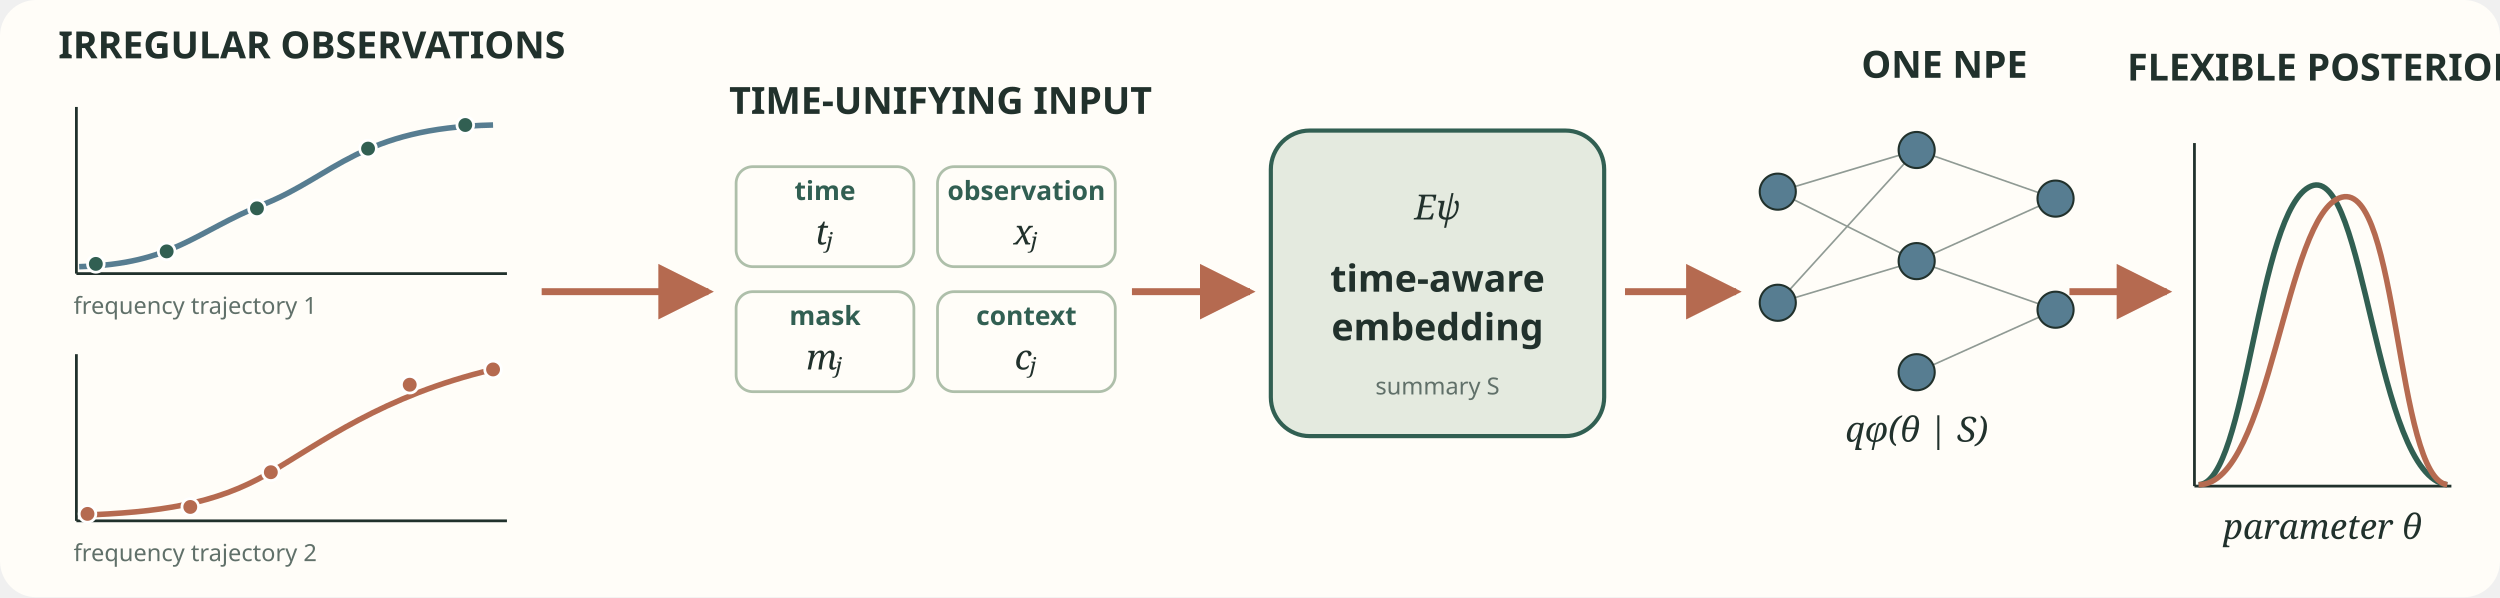
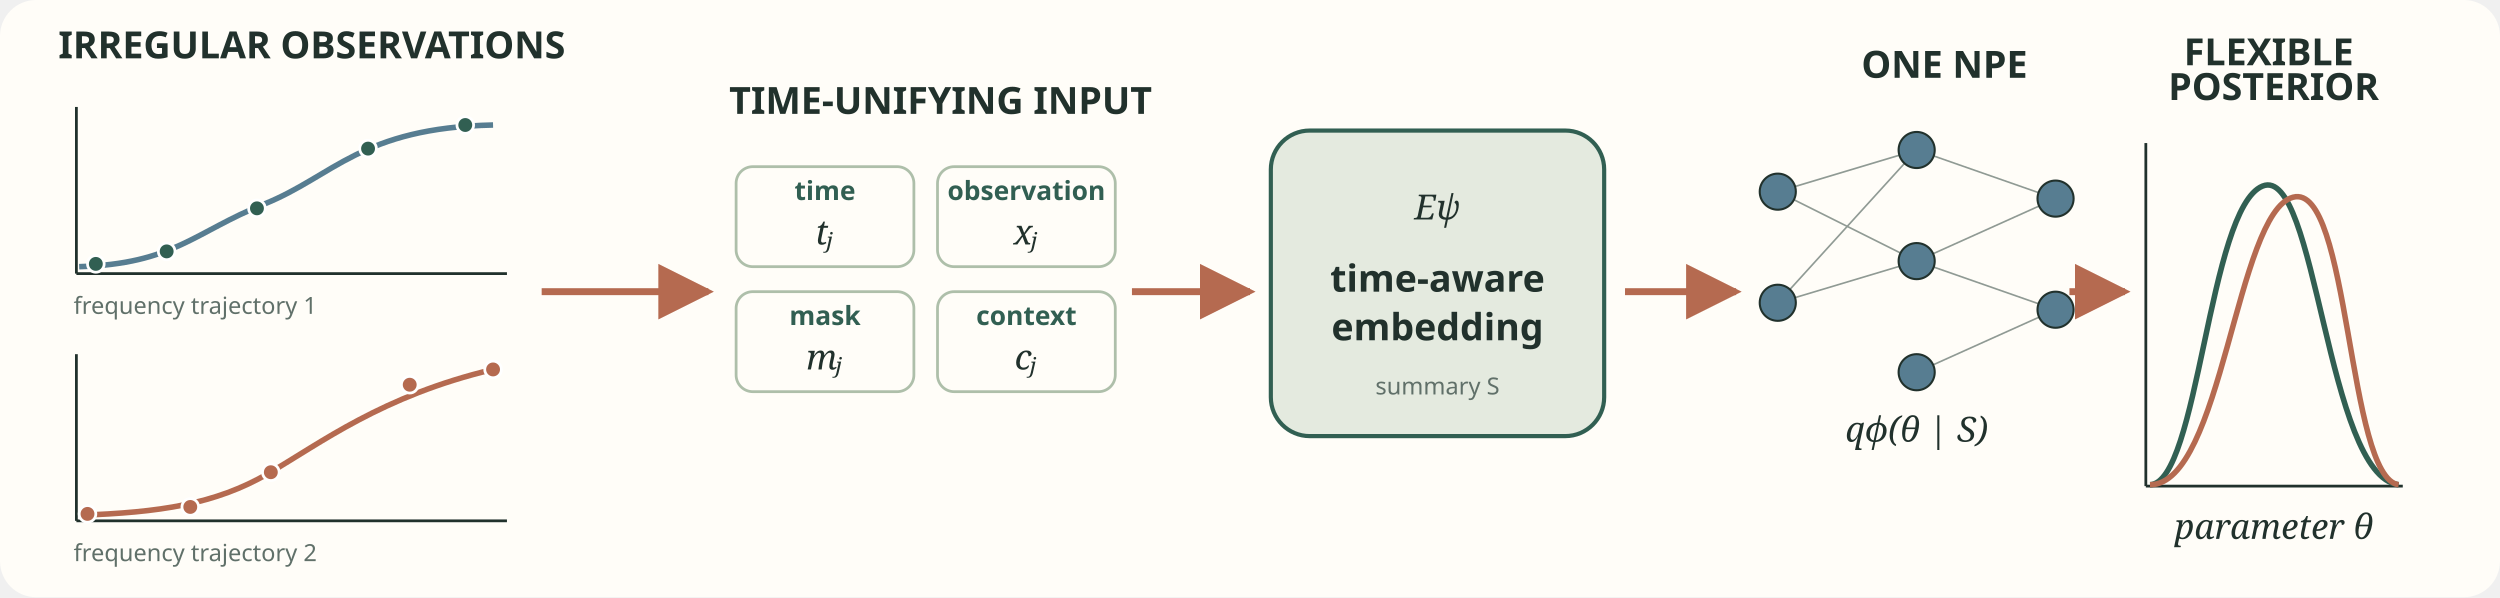
<svg xmlns="http://www.w3.org/2000/svg" width="1800" height="430" viewBox="0 0 1800 430" role="img" aria-labelledby="title desc">
  <defs>
    <style>
      .h{font:700 27px system-ui,sans-serif;fill:#21312c}.s{font:700 19px system-ui,sans-serif;fill:#315f52}.t{font:500 17px system-ui,sans-serif;fill:#607069}.m{font:italic 25px Georgia,serif;fill:#21312c}.axis{stroke:#21312c;stroke-width:2}.grid{stroke:#d8d2c5;stroke-width:1}.arrow{stroke:#b56a50;stroke-width:5;fill:none;marker-end:url(#tip)}.curve1{stroke:#577d91;stroke-width:4;fill:none}.curve2{stroke:#b56a50;stroke-width:4;fill:none}.node{fill:#fffdf8;stroke:#aebfaa;stroke-width:2}.box{fill:#e4eadf;stroke:#315f52;stroke-width:3}.network{stroke:#607069;stroke-width:1.2;opacity:.7}.density1{stroke:#315f52;stroke-width:4;fill:none}.density2{stroke:#b56a50;stroke-width:4;fill:none}
    </style>
    <marker id="tip" viewBox="0 0 10 10" refX="9" refY="5" markerWidth="8" markerHeight="8" orient="auto-start-reverse">
      <path d="M0 0 10 5 0 10z" fill="#b56a50" />
    </marker>
  </defs>
  <rect width="1800" height="430" rx="26" fill="#fffdf8" />
  <text class="h" x="42" y="42">IRREGULAR OBSERVATIONS</text>
  <g transform="translate(45 72)">
    <line class="axis" x1="10" y1="125" x2="320" y2="125" />
    <line class="axis" x1="10" y1="125" x2="10" y2="5" />
    <path class="curve1" d="M12 120 C80 118 95 95 145 75 S215 20 310 18" />
    <g fill="#315f52" stroke="#fff" stroke-width="2">
      <circle cx="24" cy="118" r="6" />
      <circle cx="75" cy="109" r="6" />
      <circle cx="140" cy="78" r="6" />
      <circle cx="220" cy="35" r="6" />
      <circle cx="290" cy="18" r="6" />
    </g>
    <text class="t" x="8" y="154">frequency trajectory 1</text>
  </g>
  <g transform="translate(45 250)">
    <line class="axis" x1="10" y1="125" x2="320" y2="125" />
    <line class="axis" x1="10" y1="125" x2="10" y2="5" />
    <path class="curve2" d="M12 121 C70 119 110 113 148 91 S230 35 310 16" />
    <g fill="#b56a50" stroke="#fff" stroke-width="2">
      <circle cx="18" cy="120" r="6" />
      <circle cx="92" cy="115" r="6" />
      <circle cx="150" cy="90" r="6" />
      <circle cx="250" cy="27" r="6" />
      <circle cx="310" cy="16" r="6" />
    </g>
    <text class="t" x="8" y="154">frequency trajectory 2</text>
  </g>
  <path class="arrow" d="M390 210 H510" />
  <g transform="translate(525 82)">
    <text class="h" x="0" y="0">TIME-UNIFYING INPUT</text>
    <g transform="translate(5 38)">
      <rect class="node" x="0" y="0" width="128" height="72" rx="12" />
      <rect class="node" x="145" y="0" width="128" height="72" rx="12" />
      <rect class="node" x="0" y="90" width="128" height="72" rx="12" />
      <rect class="node" x="145" y="90" width="128" height="72" rx="12" />
      <text class="s" x="64" y="24" text-anchor="middle">time</text>
      <text class="m" x="64" y="56" text-anchor="middle">tⱼ</text>
      <text class="s" x="209" y="24" text-anchor="middle">observation</text>
      <text class="m" x="209" y="56" text-anchor="middle">xⱼ</text>
      <text class="s" x="64" y="114" text-anchor="middle">mask</text>
      <text class="m" x="64" y="146" text-anchor="middle">mⱼ</text>
      <text class="s" x="209" y="114" text-anchor="middle">context</text>
      <text class="m" x="209" y="146" text-anchor="middle">cⱼ</text>
    </g>
  </g>
  <path class="arrow" d="M815 210 H900" />
  <g transform="translate(915 94)">
    <rect class="box" width="240" height="220" rx="28" />
    <text class="m" x="120" y="64" text-anchor="middle">Eψ</text>
    <text class="h" x="120" y="116" text-anchor="middle">time-aware</text>
    <text class="h" x="120" y="151" text-anchor="middle">embedding</text>
    <text class="t" x="120" y="190" text-anchor="middle">summary S</text>
  </g>
  <path class="arrow" d="M1170 210 H1250" />
  <g transform="translate(1270 56)">
    <text class="h" x="130" y="0" text-anchor="middle">ONE NPE</text>
    <g transform="translate(10 42)">
      <g class="network">
        <line x1="0" y1="40" x2="100" y2="10" />
        <line x1="0" y1="40" x2="100" y2="90" />
        <line x1="0" y1="120" x2="100" y2="10" />
        <line x1="0" y1="120" x2="100" y2="90" />
        <line x1="100" y1="10" x2="200" y2="45" />
        <line x1="100" y1="90" x2="200" y2="45" />
        <line x1="100" y1="170" x2="200" y2="125" />
        <line x1="100" y1="90" x2="200" y2="125" />
      </g>
      <g fill="#577d91" stroke="#21312c" stroke-width="1.5">
        <circle cx="0" cy="40" r="13" />
        <circle cx="0" cy="120" r="13" />
        <circle cx="100" cy="10" r="13" />
        <circle cx="100" cy="90" r="13" />
        <circle cx="100" cy="170" r="13" />
        <circle cx="200" cy="45" r="13" />
        <circle cx="200" cy="125" r="13" />
      </g>
-       <text class="m" x="100" y="220" text-anchor="middle">qφ(θ | S)</text>
+       <text class="m" x="100" y="220" text-anchor="middle">qϕ(θ | S)</text>
    </g>
  </g>
-   <path class="arrow" d="M1490 210 H1560" />
-   <g transform="translate(1580 58)">
-     <text class="h" x="92" y="0" text-anchor="middle">FLEXIBLE POSTERIOR</text>
+   <path class="arrow" d="M1490 210 H1530" />
+   <g transform="translate(1545 58)">
+     <text class="h" x="92" y="-11" text-anchor="middle">
+       <tspan x="92">FLEXIBLE</tspan>
+       <tspan x="92" dy="25">POSTERIOR</tspan>
+     </text>
    <line class="axis" x1="0" y1="292" x2="185" y2="292" />
    <line class="axis" x1="0" y1="292" x2="0" y2="45" />
    <path class="density1" d="M3 291 C38 290 45 92 84 76 S130 285 182 291" />
    <path class="density2" d="M3 291 C55 291 65 95 106 84 S145 286 182 291" />
    <text class="m" x="92" y="330" text-anchor="middle">parameter θ</text>
  </g>
</svg>
